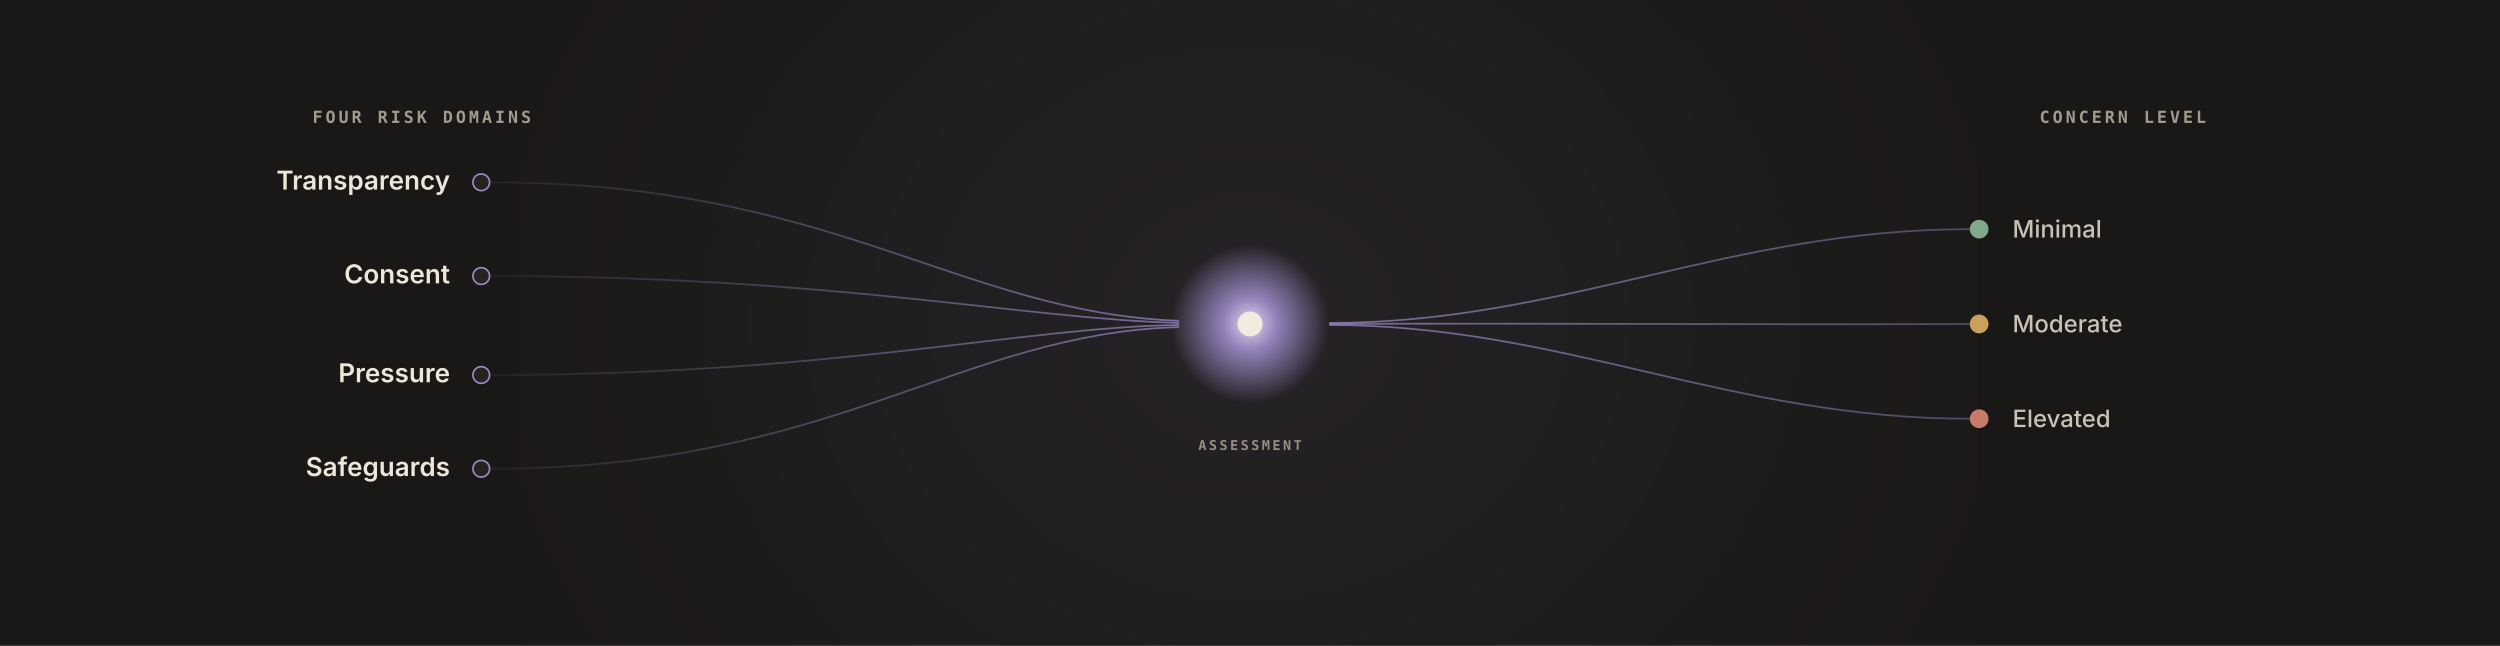
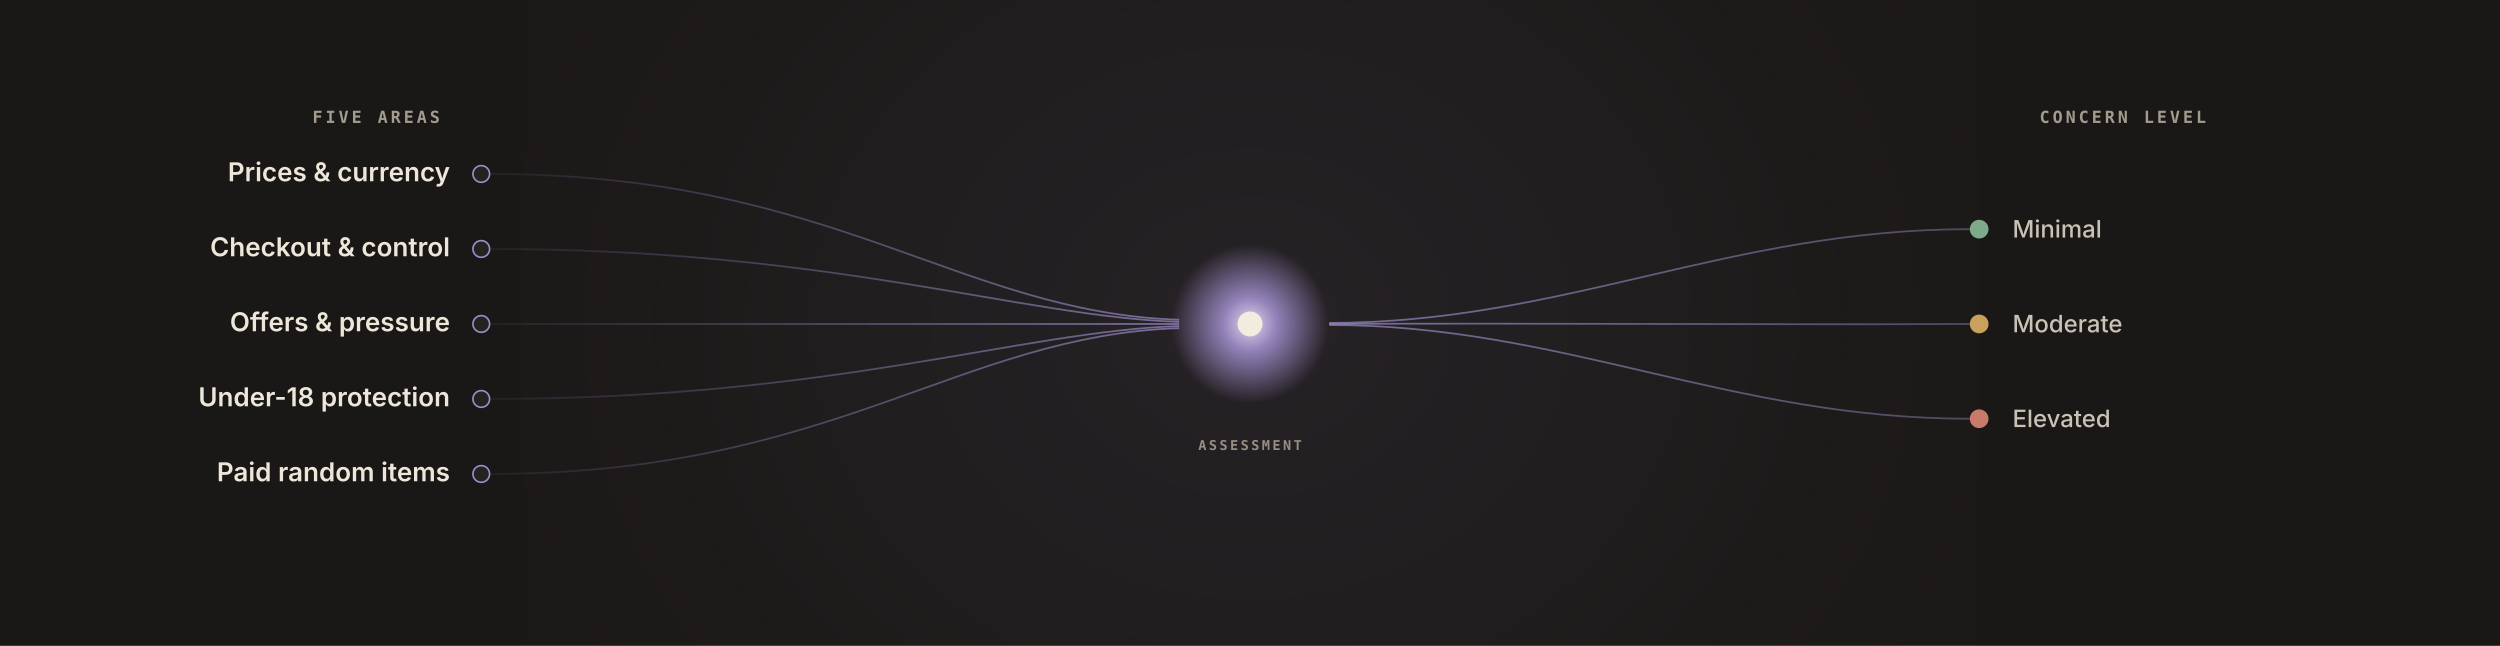
<svg xmlns="http://www.w3.org/2000/svg" width="2400" height="620" viewBox="0 0 2400 620" font-family="Inter, sans-serif">
  <defs>
    <radialGradient id="node" cx="50%" cy="50%" r="50%">
      <stop offset="0%" stop-color="#E2D9F0" stop-opacity="1" />
      <stop offset="34%" stop-color="#9D8CC9" stop-opacity="0.9" />
      <stop offset="100%" stop-color="#9D8CC9" stop-opacity="0" />
    </radialGradient>
    <radialGradient id="field" cx="50%" cy="50%" r="60%">
      <stop offset="0%" stop-color="#9D8CC9" stop-opacity="0.09" />
      <stop offset="70%" stop-color="#9D8CC9" stop-opacity="0.02" />
      <stop offset="100%" stop-color="#9D8CC9" stop-opacity="0" />
    </radialGradient>
    <linearGradient id="lin" gradientUnits="userSpaceOnUse" x1="470" y1="0" x2="1124" y2="0">
      <stop offset="0%" stop-color="#9D8CC9" stop-opacity="0.08" />
      <stop offset="100%" stop-color="#9D8CC9" stop-opacity="0.7" />
    </linearGradient>
    <linearGradient id="lout" gradientUnits="userSpaceOnUse" x1="1276" y1="0" x2="1891" y2="0">
      <stop offset="0%" stop-color="#9D8CC9" stop-opacity="0.7" />
      <stop offset="100%" stop-color="#9D8CC9" stop-opacity="0.42" />
    </linearGradient>
    <style>
      .dot{fill:#252220;stroke:#9D8CC9;stroke-width:1.6;}
      .dlbl{fill:#EDE6D9;font-weight:600;}
      .kick{fill:#A39B8E;font-family:'DejaVu Sans Mono',monospace;font-weight:700;letter-spacing:.18em;}
      .clbl{fill:#C9C2B6;font-weight:500;}
    </style>
  </defs>
  <rect x="0" y="0" width="2400" height="620" fill="#1A1816" />
  <rect x="500" y="-300" width="1400" height="1220" fill="url(#field)" />
-   <text class="kick" x="300" y="118" font-size="16">FOUR RISK DOMAINS</text>
+   <text class="kick" x="300" y="118" font-size="16">FIVE AREAS</text>
  <text class="kick" x="1958" y="118" font-size="16">CONCERN LEVEL</text>
  <g fill="none" stroke="url(#lin)" stroke-width="1.7">
-     <path d="M 470 175 C 800 175, 920 300, 1132 308" />
-     <path d="M 470 265 C 800 265, 980 306, 1132 310" />
-     <path d="M 470 360 C 800 360, 980 314, 1132 312" />
-     <path d="M 470 450 C 800 450, 920 320, 1132 314" />
+     <path d="M 470 167 C 800 167, 920 300, 1132 307" />
+     <path d="M 470 239 C 800 239, 980 304, 1132 309" />
+     <path d="M 470 311 C 800 311, 980 311, 1132 311" />
+     <path d="M 470 383 C 800 383, 980 318, 1132 313" />
+     <path d="M 470 455 C 800 455, 920 322, 1132 315" />
  </g>
  <g fill="none" stroke="url(#lout)" stroke-width="1.7">
    <path d="M 1276 310 C 1500 310, 1660 220, 1891 220" />
    <path d="M 1276 311 C 1480 310, 1700 312, 1891 311" />
    <path d="M 1276 312 C 1500 312, 1660 402, 1891 402" />
  </g>
  <g font-size="25">
-     <text class="dlbl" x="432" y="182" text-anchor="end">Transparency</text>
-     <circle class="dot" cx="462" cy="175" r="8" />
-     <text class="dlbl" x="432" y="272" text-anchor="end">Consent</text>
-     <circle class="dot" cx="462" cy="265" r="8" />
-     <text class="dlbl" x="432" y="367" text-anchor="end">Pressure</text>
-     <circle class="dot" cx="462" cy="360" r="8" />
-     <text class="dlbl" x="432" y="457" text-anchor="end">Safeguards</text>
-     <circle class="dot" cx="462" cy="450" r="8" />
+     <text class="dlbl" x="432" y="174" text-anchor="end">Prices &amp; currency</text>
+     <circle class="dot" cx="462" cy="167" r="8" />
+     <text class="dlbl" x="432" y="246" text-anchor="end">Checkout &amp; control</text>
+     <circle class="dot" cx="462" cy="239" r="8" />
+     <text class="dlbl" x="432" y="318" text-anchor="end">Offers &amp; pressure</text>
+     <circle class="dot" cx="462" cy="311" r="8" />
+     <text class="dlbl" x="432" y="390" text-anchor="end">Under-18 protection</text>
+     <circle class="dot" cx="462" cy="383" r="8" />
+     <text class="dlbl" x="432" y="462" text-anchor="end">Paid random items</text>
+     <circle class="dot" cx="462" cy="455" r="8" />
  </g>
  <circle cx="1200" cy="311" r="76" fill="url(#node)" />
  <circle cx="1200" cy="311" r="12" fill="#F2ECDF" />
  <text class="kick" x="1200" y="432" font-size="13" text-anchor="middle" opacity="0.9">ASSESSMENT</text>
  <g font-size="23">
    <circle cx="1900" cy="220" r="9" fill="#7FA98B" />
    <text class="clbl" x="1932" y="228">Minimal</text>
    <circle cx="1900" cy="311" r="9" fill="#C9A05C" />
    <text class="clbl" x="1932" y="319">Moderate</text>
    <circle cx="1900" cy="402" r="9" fill="#C97B6B" />
    <text class="clbl" x="1932" y="410">Elevated</text>
  </g>
</svg>
